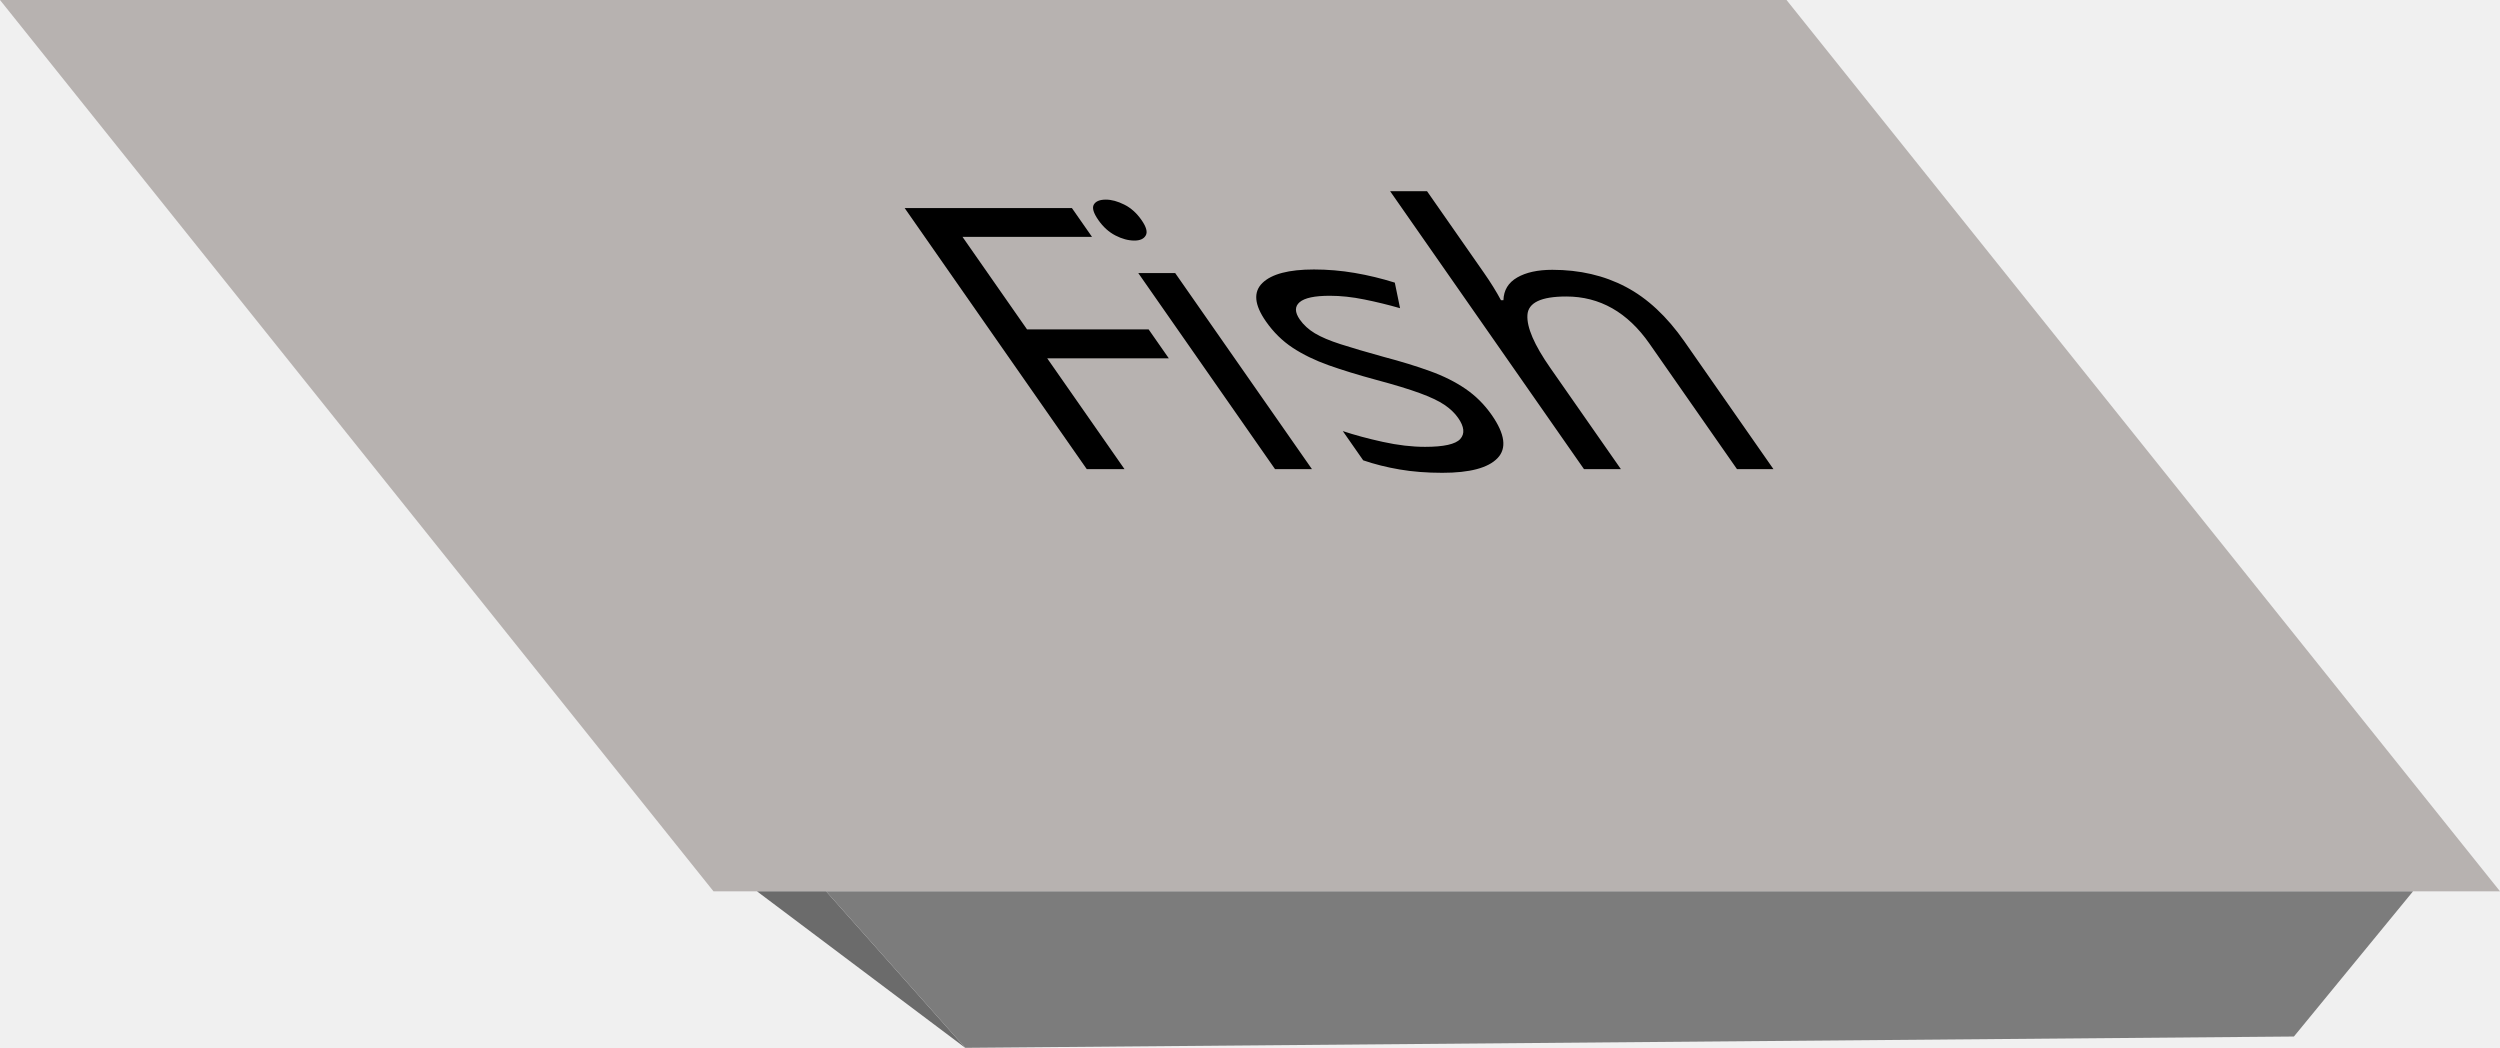
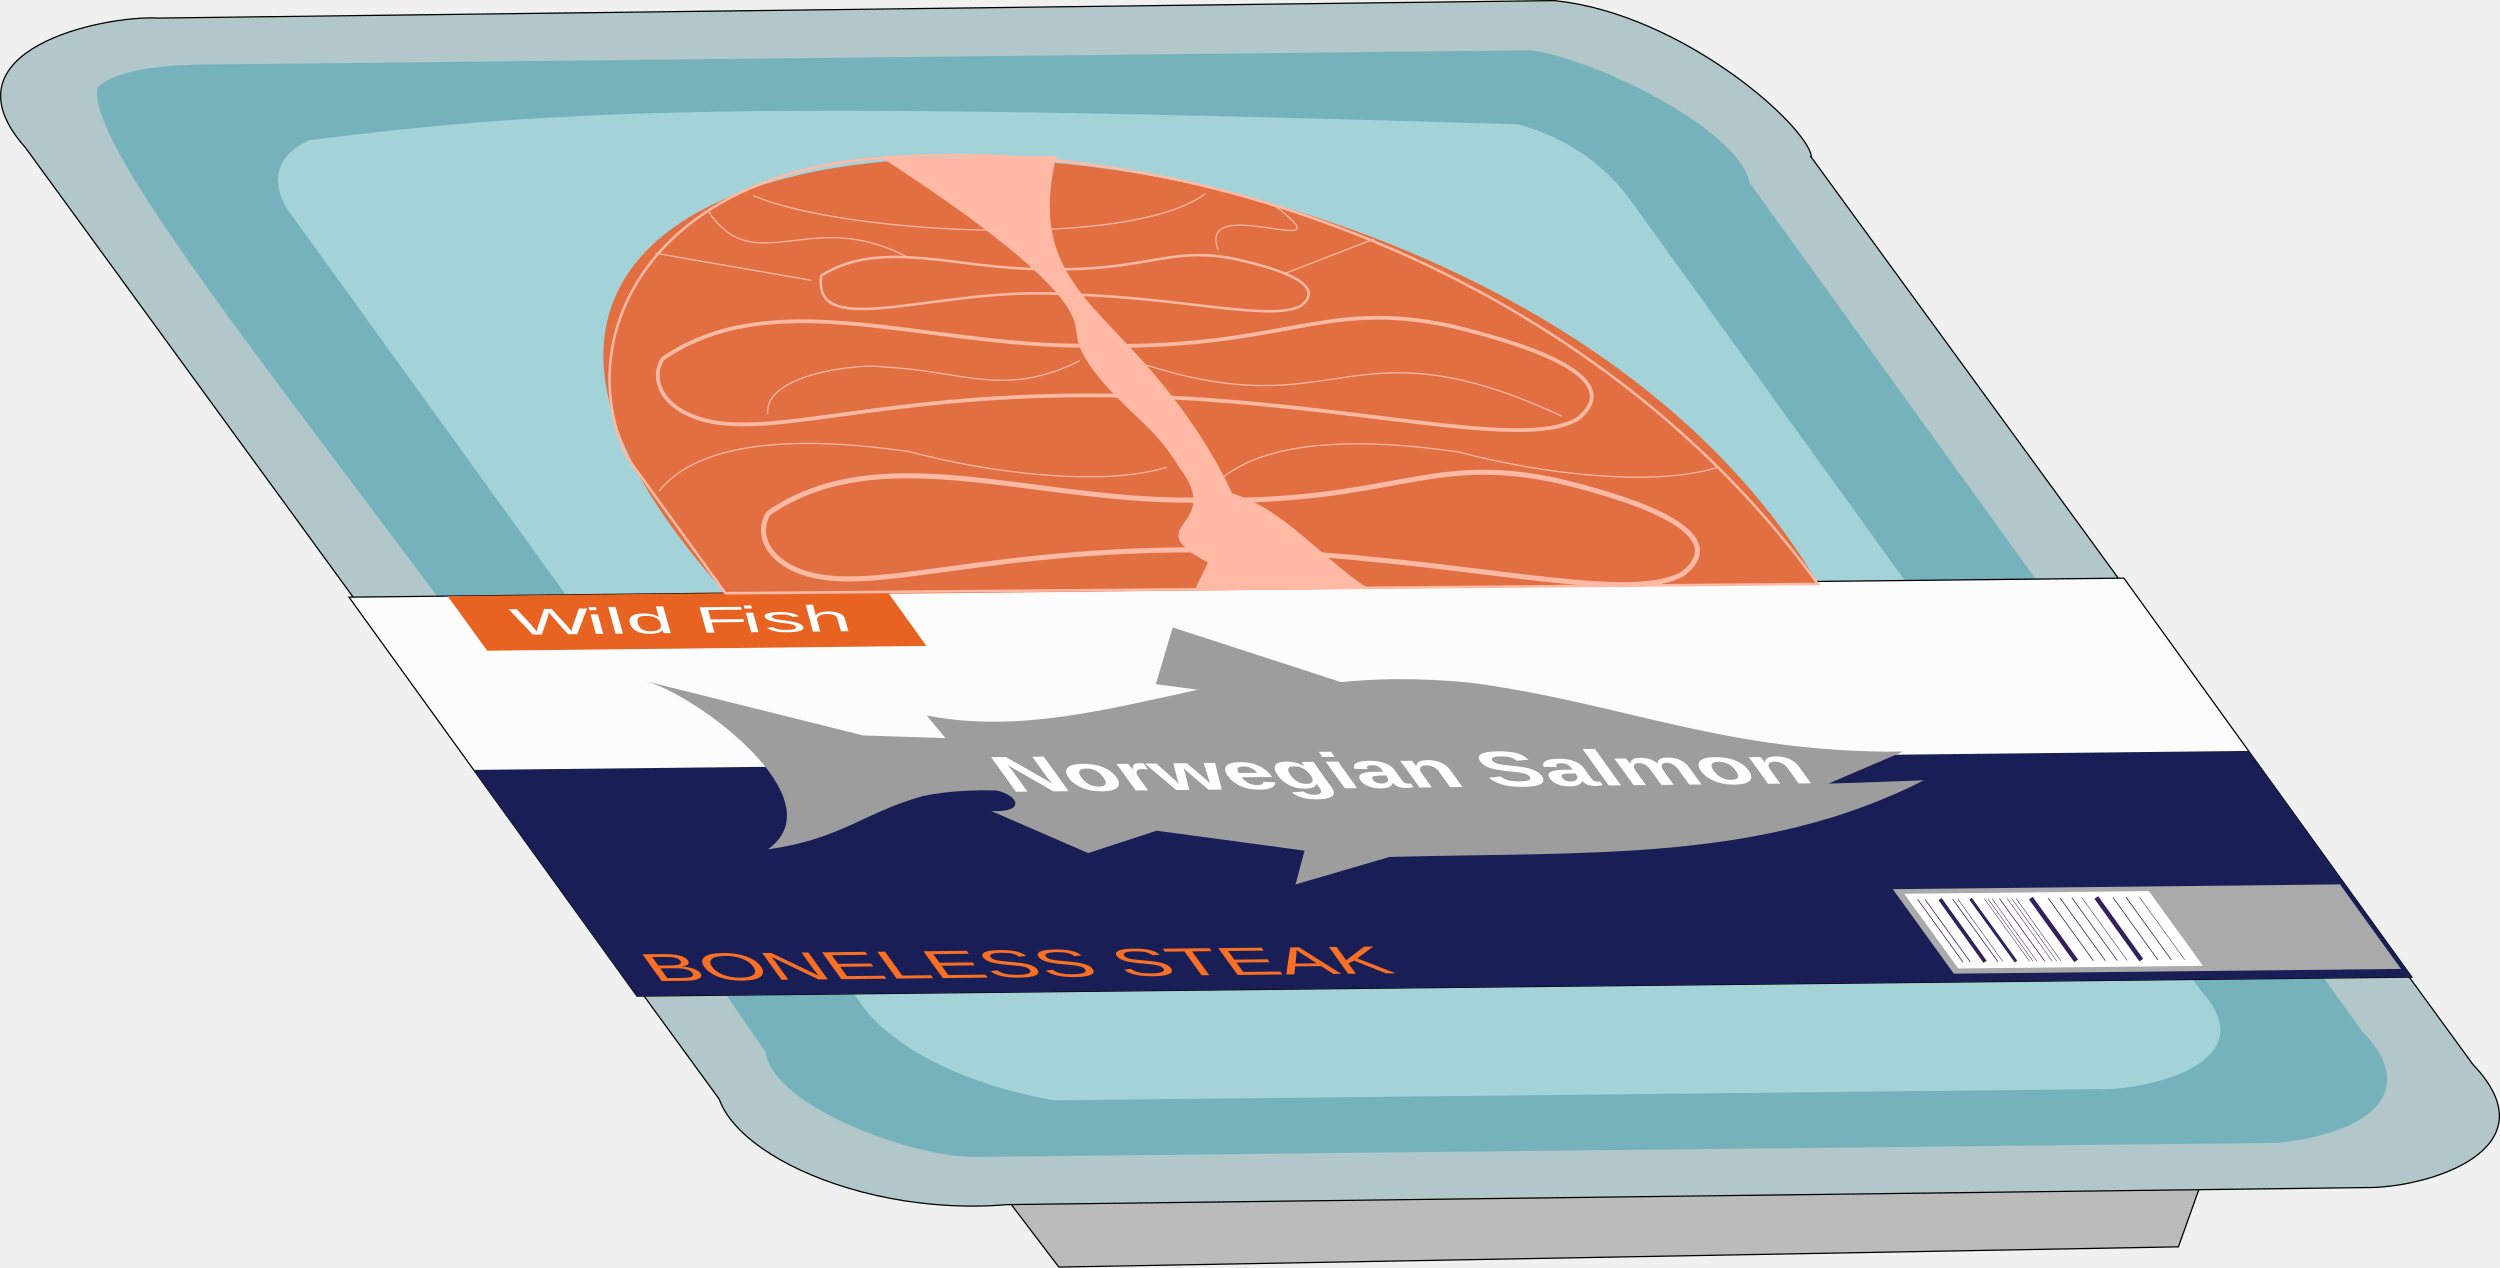
- <svg xmlns="http://www.w3.org/2000/svg" data-name="Layer 2" viewBox="0 0 575 241">
-   <g data-name="Fish">
-     <path d="M575 205H164.1L0 0h410.9L575 205z" style="stroke-width:0;fill:#b7b2b0" />
-     <path d="m190 205 32 36 305.6-2.6L555 205H190z" style="fill:#7c7c7c;stroke-width:0" />
-     <path d="m174.1 205 47.9 36-32-36h-15.9z" style="fill:#6b6b6b;stroke-width:0" />
-     <text style="fill:#000;font-family:MyriadPro-Regular,&quot;Myriad Pro&quot;;font-size:102.57px" transform="matrix(.94 0 .5719785 .82 240.6 107.9)">
-       <tspan x="0" y="0" style="letter-spacing:-.03em">F</tspan>
-       <tspan x="47.3" y="0">ish</tspan>
-     </text>
+ <svg xmlns="http://www.w3.org/2000/svg" id="Layer_2" data-name="Layer 2" viewBox="0 0 494.01 250.5">
+   <defs>
+     <style>
+       .cls-1, .cls-2, .cls-3, .cls-4, .cls-5, .cls-6, .cls-7, .cls-8, .cls-9, .cls-10, .cls-11, .cls-12 {
+         stroke-miterlimit: 10;
+       }
+ 
+       .cls-1, .cls-2, .cls-3, .cls-5, .cls-6, .cls-9, .cls-10, .cls-11, .cls-12 {
+         fill: none;
+       }
+ 
+       .cls-1, .cls-2, .cls-3, .cls-5, .cls-11 {
+         stroke: #33215e;
+       }
+ 
+       .cls-1, .cls-10 {
+         stroke-width: .75px;
+       }
+ 
+       .cls-2 {
+         stroke-width: .15px;
+       }
+ 
+       .cls-13 {
+         fill: #1a1e56;
+       }
+ 
+       .cls-13, .cls-14, .cls-15, .cls-16, .cls-17, .cls-18, .cls-19, .cls-20, .cls-21 {
+         stroke-width: 0px;
+       }
+ 
+       .cls-3 {
+         stroke-width: .9px;
+       }
+ 
+       .cls-14 {
+         fill: #ffb9a4;
+       }
+ 
+       .cls-15 {
+         fill: #e26f42;
+       }
+ 
+       .cls-4 {
+         fill: #b1c7c9;
+       }
+ 
+       .cls-4, .cls-6, .cls-7, .cls-8 {
+         stroke-width: .25px;
+       }
+ 
+       .cls-4, .cls-7, .cls-8 {
+         stroke: #000;
+       }
+ 
+       .cls-22, .cls-23, .cls-24, .cls-25, .cls-26, .cls-27 {
+         isolation: isolate;
+       }
+ 
+       .cls-5 {
+         stroke-width: .1px;
+       }
+ 
+       .cls-6, .cls-9, .cls-10, .cls-12 {
+         stroke: #ffb9a4;
+       }
+ 
+       .cls-16 {
+         fill: #e86321;
+       }
+ 
+       .cls-23 {
+         fill: #f96f23;
+         font-family: ArialMT, Arial;
+         font-size: 9.47px;
+       }
+ 
+       .cls-7 {
+         fill: #bcbbbb;
+       }
+ 
+       .cls-24 {
+         font-family: Arial-BoldMT, Arial;
+         font-size: 12.21px;
+         font-weight: 700;
+       }
+ 
+       .cls-24, .cls-25, .cls-20, .cls-26, .cls-27 {
+         fill: #fff;
+       }
+ 
+       .cls-17 {
+         fill: #aaa;
+       }
+ 
+       .cls-8 {
+         fill: #fcfcfc;
+       }
+ 
+       .cls-18 {
+         fill: #9e9d9d;
+       }
+ 
+       .cls-19 {
+         fill: #a3d3d8;
+       }
+ 
+       .cls-9 {
+         stroke-width: .5px;
+       }
+ 
+       .cls-25 {
+         letter-spacing: .02em;
+       }
+ 
+       .cls-25, .cls-26, .cls-27 {
+         font-family: Arial-ItalicMT, Arial;
+         font-size: 8.94px;
+         font-style: italic;
+       }
+ 
+       .cls-11 {
+         stroke-width: .6px;
+       }
+ 
+       .cls-21 {
+         fill: #75b2bc;
+       }
+ 
+       .cls-26 {
+         letter-spacing: -.02em;
+       }
+     </style>
+   </defs>
+   <g id="Layer_7" data-name="Layer 7">
+     <g>
+       <polygon id="bottom" class="cls-7" points="197.95 235.55 209.23 250.38 430.46 246.38 435.46 232.38 197.95 235.55" />
+       <g id="fish-package">
+         <path class="cls-4" d="M357.95,30.96c-.69-5.92-25.32-28.2-50.77-30.84C215.27,1.27,123.33,2.43,31.36,3.57c-10.9-.6-43.49,6.27-26.35,25.59,45.71,62.69,91.43,125.39,137.12,188.05,2.39,6.76,12.01,13.48,25.24,17.49,15.73,4.79,29.43,3.54,31.58,3.34,89.49-1.12,178.97-2.24,268.4-3.37,12.45.17,37.33-7.57,21.34-24.29-43.61-59.8-87.25-119.63-130.86-179.43h.12Z" />
+         <path class="cls-21" d="M345.7,36.15c-1.69-10.24-30.22-24.53-43.23-26.21-86.5.94-173.09,1.85-259.6,2.79-7.57-.04-19.57.46-23.62,4.61-2.76,15.3,61.76,87.82,132.06,190.58,1.5,10.98,29.68,20.9,41.35,20.69,85.88-.92,171.7-1.85,257.58-2.77,2.25-.22,17.05-1.83,20.7-9.27,2.66-5.49-2.29-10.85-4-12.56-40.38-55.95-80.81-111.91-121.19-167.86h-.06Z" />
+         <path class="cls-19" d="M322.86,40.5c-3.5-5.08-10.4-12.58-22.97-15.94-146.51-4.38-187.59-3.43-238.77,3.15-10.05,4.55-4.97,12.66-4.34,13.64,37.75,52.28,75.52,104.59,113.27,156.87,1.26,1.87,6.39,8.85,20.88,14.46,6.75,2.62,13.11,4,17.32,4.75,68.75-.74,137.51-1.47,206.26-2.21,6.33.53,34.16-4.04,20.51-19.33-37.41-51.8-74.81-103.6-112.16-155.39Z" />
+         <polygon class="cls-8" points="68.96 118 125.87 196.84 476.59 193.08 419.68 114.24 68.96 118" />
+         <polygon class="cls-13" points="93.64 152.14 125.87 196.84 476.59 193.08 444.3 148.38 93.64 152.14" />
+         <g class="cls-22">
+           <text class="cls-23" transform="translate(129.41 193.88) rotate(-.61) scale(1.73 .82) skewX(18.47)">
+             <tspan x="0" y="0">BONELESS STEAK</tspan>
+           </text>
+         </g>
+         <path class="cls-18" d="M127.79,134.66c9.85,2.73,37.77,23.3,23.94,33.18,14.5-2.03,18.8-7.22,30.62-10.53,5.38-1.14,10.9-1.2,14.56-1.12,4.75,1.11,5.57,4.49-1.05,4.06,6.4,2.77,12.83,5.56,19.17,8.32l13.52-4.42,29.24,3.94-1.79,6.67,18.55-5.42c39.69-1.08,73.55,1.14,105.62-15.15-6.31.23-12.55.46-18.88.66,4.92-2.11,9.85-4.22,14.77-6.33-34.93.35-54.57-9.39-84.97-13.55-11.5-1.22-20.46-.76-26.08-.18-11.09-3.6-22.19-7.2-33.28-10.8l-3.33,11.2,8.28,1.11c-17.78,3.83-35.64,8.61-53.56,5.08l3.71,4.48-16.28-.54-42.87-10.69h.12Z" />
+         <g class="cls-22">
+           <text class="cls-24" transform="translate(199.58 156.47) rotate(-.61) scale(1.45 .82) skewX(21.62)">
+             <tspan x="0" y="0">Norwegian Salmon</tspan>
+           </text>
+         </g>
+         <polygon class="cls-17" points="374.02 175.7 386.08 192.4 474.44 191.46 462.39 174.76 374.02 175.7" />
+         <polygon class="cls-20" points="376.28 176.61 386.97 191.37 435.31 190.85 424.63 176.09 376.28 176.61" />
+         <line class="cls-2" x1="387.91" y1="190.13" x2="378.93" y2="177.72" />
+         <line class="cls-2" x1="389.34" y1="190.1" x2="380.39" y2="177.72" />
+         <line class="cls-1" x1="392.26" y1="190.06" x2="383.37" y2="177.68" />
+         <line class="cls-2" x1="394.8" y1="190.04" x2="385.85" y2="177.66" />
+         <line class="cls-5" x1="395.77" y1="190.02" x2="386.87" y2="177.64" />
+         <line class="cls-11" x1="398.37" y1="190.01" x2="389.39" y2="177.6" />
+         <line class="cls-5" x1="401.07" y1="189.98" x2="392.11" y2="177.59" />
+         <line class="cls-5" x1="401.76" y1="189.96" x2="392.8" y2="177.58" />
+         <line class="cls-5" x1="402.5" y1="189.95" x2="393.61" y2="177.57" />
+         <line class="cls-5" x1="405.54" y1="189.92" x2="396.59" y2="177.53" />
+         <line class="cls-5" x1="406.41" y1="189.91" x2="397.51" y2="177.53" />
+         <line class="cls-5" x1="407.28" y1="189.91" x2="398.38" y2="177.53" />
+         <line class="cls-3" x1="410.26" y1="189.87" x2="401.3" y2="177.48" />
+         <line class="cls-2" x1="404.05" y1="189.94" x2="395.1" y2="177.55" />
+         <line class="cls-2" x1="418.38" y1="189.8" x2="409.4" y2="177.39" />
+         <line class="cls-5" x1="431.72" y1="189.66" x2="422.74" y2="177.25" />
+         <line class="cls-5" x1="420.34" y1="189.78" x2="411.36" y2="177.37" />
+         <line class="cls-3" x1="423.13" y1="189.73" x2="414.24" y2="177.35" />
+         <line class="cls-2" x1="426.42" y1="189.7" x2="417.52" y2="177.32" />
+         <line class="cls-2" x1="429.06" y1="189.67" x2="420.1" y2="177.29" />
+         <line class="cls-2" x1="413.67" y1="189.85" x2="404.69" y2="177.44" />
+         <line class="cls-2" x1="416.02" y1="189.83" x2="407.04" y2="177.41" />
+         <polygon class="cls-16" points="88.45 117.79 96.27 128.58 183.05 127.63 175.32 116.87 88.45 117.79" />
+         <g class="cls-22">
+           <text class="cls-27" transform="translate(102.71 125.43) rotate(-.61) scale(1.85 .82) skewX(17.31)">
+             <tspan x="0" y="0">W</tspan>
+           </text>
+           <text class="cls-27" transform="translate(117.49 125.27) rotate(-.61) scale(1.85 .82) skewX(17.31)">
+             <tspan x="0" y="0">i</tspan>
+           </text>
+           <text class="cls-27" transform="translate(121.38 125.23) rotate(-.61) scale(1.85 .82) skewX(17.31)">
+             <tspan x="0" y="0">l</tspan>
+           </text>
+           <text class="cls-25" transform="translate(125.21 125.19) rotate(-.61) scale(1.85 .82) skewX(17.31)">
+             <tspan x="0" y="0">d</tspan>
+           </text>
+           <text class="cls-27" transform="translate(134.97 125.08) rotate(-.61) scale(1.85 .82) skewX(17.31)">
+             <tspan x="0" y="0"> </tspan>
+           </text>
+           <text class="cls-26" transform="translate(139.13 125.04) rotate(-.61) scale(1.85 .82) skewX(17.31)">
+             <tspan x="0" y="0">F</tspan>
+           </text>
+           <text class="cls-27" transform="translate(148.17 124.94) rotate(-.61) scale(1.85 .82) skewX(17.31)">
+             <tspan x="0" y="0">i</tspan>
+           </text>
+           <text class="cls-27" transform="translate(152.12 124.9) rotate(-.61) scale(1.85 .82) skewX(17.31)">
+             <tspan x="0" y="0">sh</tspan>
+           </text>
+         </g>
+         <path class="cls-15" d="M143.87,117.69C40.35,4.52,292.32,1.23,359.26,115.37c-71.8.77-143.59,1.55-215.41,2.3l.02.03Z" />
+         <path class="cls-10" d="M214.06,68.31c-32,0-61.25-12.4-83.08,2.56-2.1,3.14-1.17,8.34,5.43,11.2,13.95,6.07,37.36-5.25,87.49-3.82,42.88,1.22,76.75,10.98,87.77,4.59,11.38-8.92-14.07-15.83-25.04-18.44-26.02-5.52-32.57,5.02-72.59,3.88l.02.03Z" />
+         <path class="cls-9" d="M206.03,53.18c-16.79.01-32.1-6.2-43.76,1.3-1.82,13.43,23.4,1.83,48.74,3.68,22.54.61,40.12,5.46,46.07,2.27,5.92-4.64-6.86-7.84-12.77-9.21-13.59-2.75-17.24,2.51-38.28,1.96Z" />
+         <path class="cls-14" d="M236.02,116.7l2.67-5.54c-14.42-7.73,3.68-6.77-5.7-18.83-4.75-8.06-10.53-10.98-16.26-18.28-7.06-9.03-.97-8.06-8.16-16.4-7.65-8.78-24.37-19.99-34.26-26.44l34.44-.36c-5.67,23.3,8.04,28.86,21.09,45.24,7.39,9.08,11.41,16.54,13.61,21.38,10.37,3.1,18.2,13.32,26.99,18.84l-34.44.36.02.03Z" />
+         <path class="cls-9" d="M174.31,31.21c-44.78,3.09-61.68,34.25-50.54,58.93,6.53,9.03,13.06,18.05,19.59,27.08l215.86-1.83c-43.46-60.25-121.62-89.13-184.97-84.19h.06Z" />
+         <path class="cls-6" d="M148.84,38.65c17.17,7.48,74.44,10.81,89.31-.36" />
+         <line class="cls-6" x1="129.5" y1="50.05" x2="160.3" y2="55.39" />
+         <path class="cls-6" d="M271.47,47.24c-4.4,1.69-13.35,5.15-17.71,6.85" />
+         <path class="cls-6" d="M130.24,97.06c10.62-13.54,41.71-8.83,49.24-7.86,16.23,4.34,38.39,7.03,51.07,3.13" />
+         <path class="cls-6" d="M238.88,97.14c10.62-13.54,41.71-8.83,49.24-7.86,16.23,4.34,38.39,7.03,51.07,3.13" />
+         <path class="cls-6" d="M139.97,41.74c9.2,13.93,20.19-1.29,39.63,9.22" />
+         <path class="cls-6" d="M251.73,40.54c16.04,12.02-15.47-3-11.03,8.83" />
+         <path class="cls-6" d="M151.74,81.88c-1.04-8.11,18.78-10.15,22.7-9.37,15.74.67,23.8,6.27,38.94-1.23" />
+         <path class="cls-6" d="M226.5,72.13c38.73,12.41,39.89-9.48,82.1,10.09" />
+         <path class="cls-12" d="M234.95,98.84c-32,0-61.25-12.4-83.08,2.56-2.1,3.14-1.17,8.34,5.43,11.2,13.95,6.07,37.36-5.25,87.49-3.82,42.88,1.22,76.75,10.98,87.77,4.59,11.38-8.92-14.07-15.83-25.04-18.44-26.02-5.52-32.57,5.02-72.59,3.88l.02.03Z" />
+       </g>
+     </g>
  </g>
</svg>
